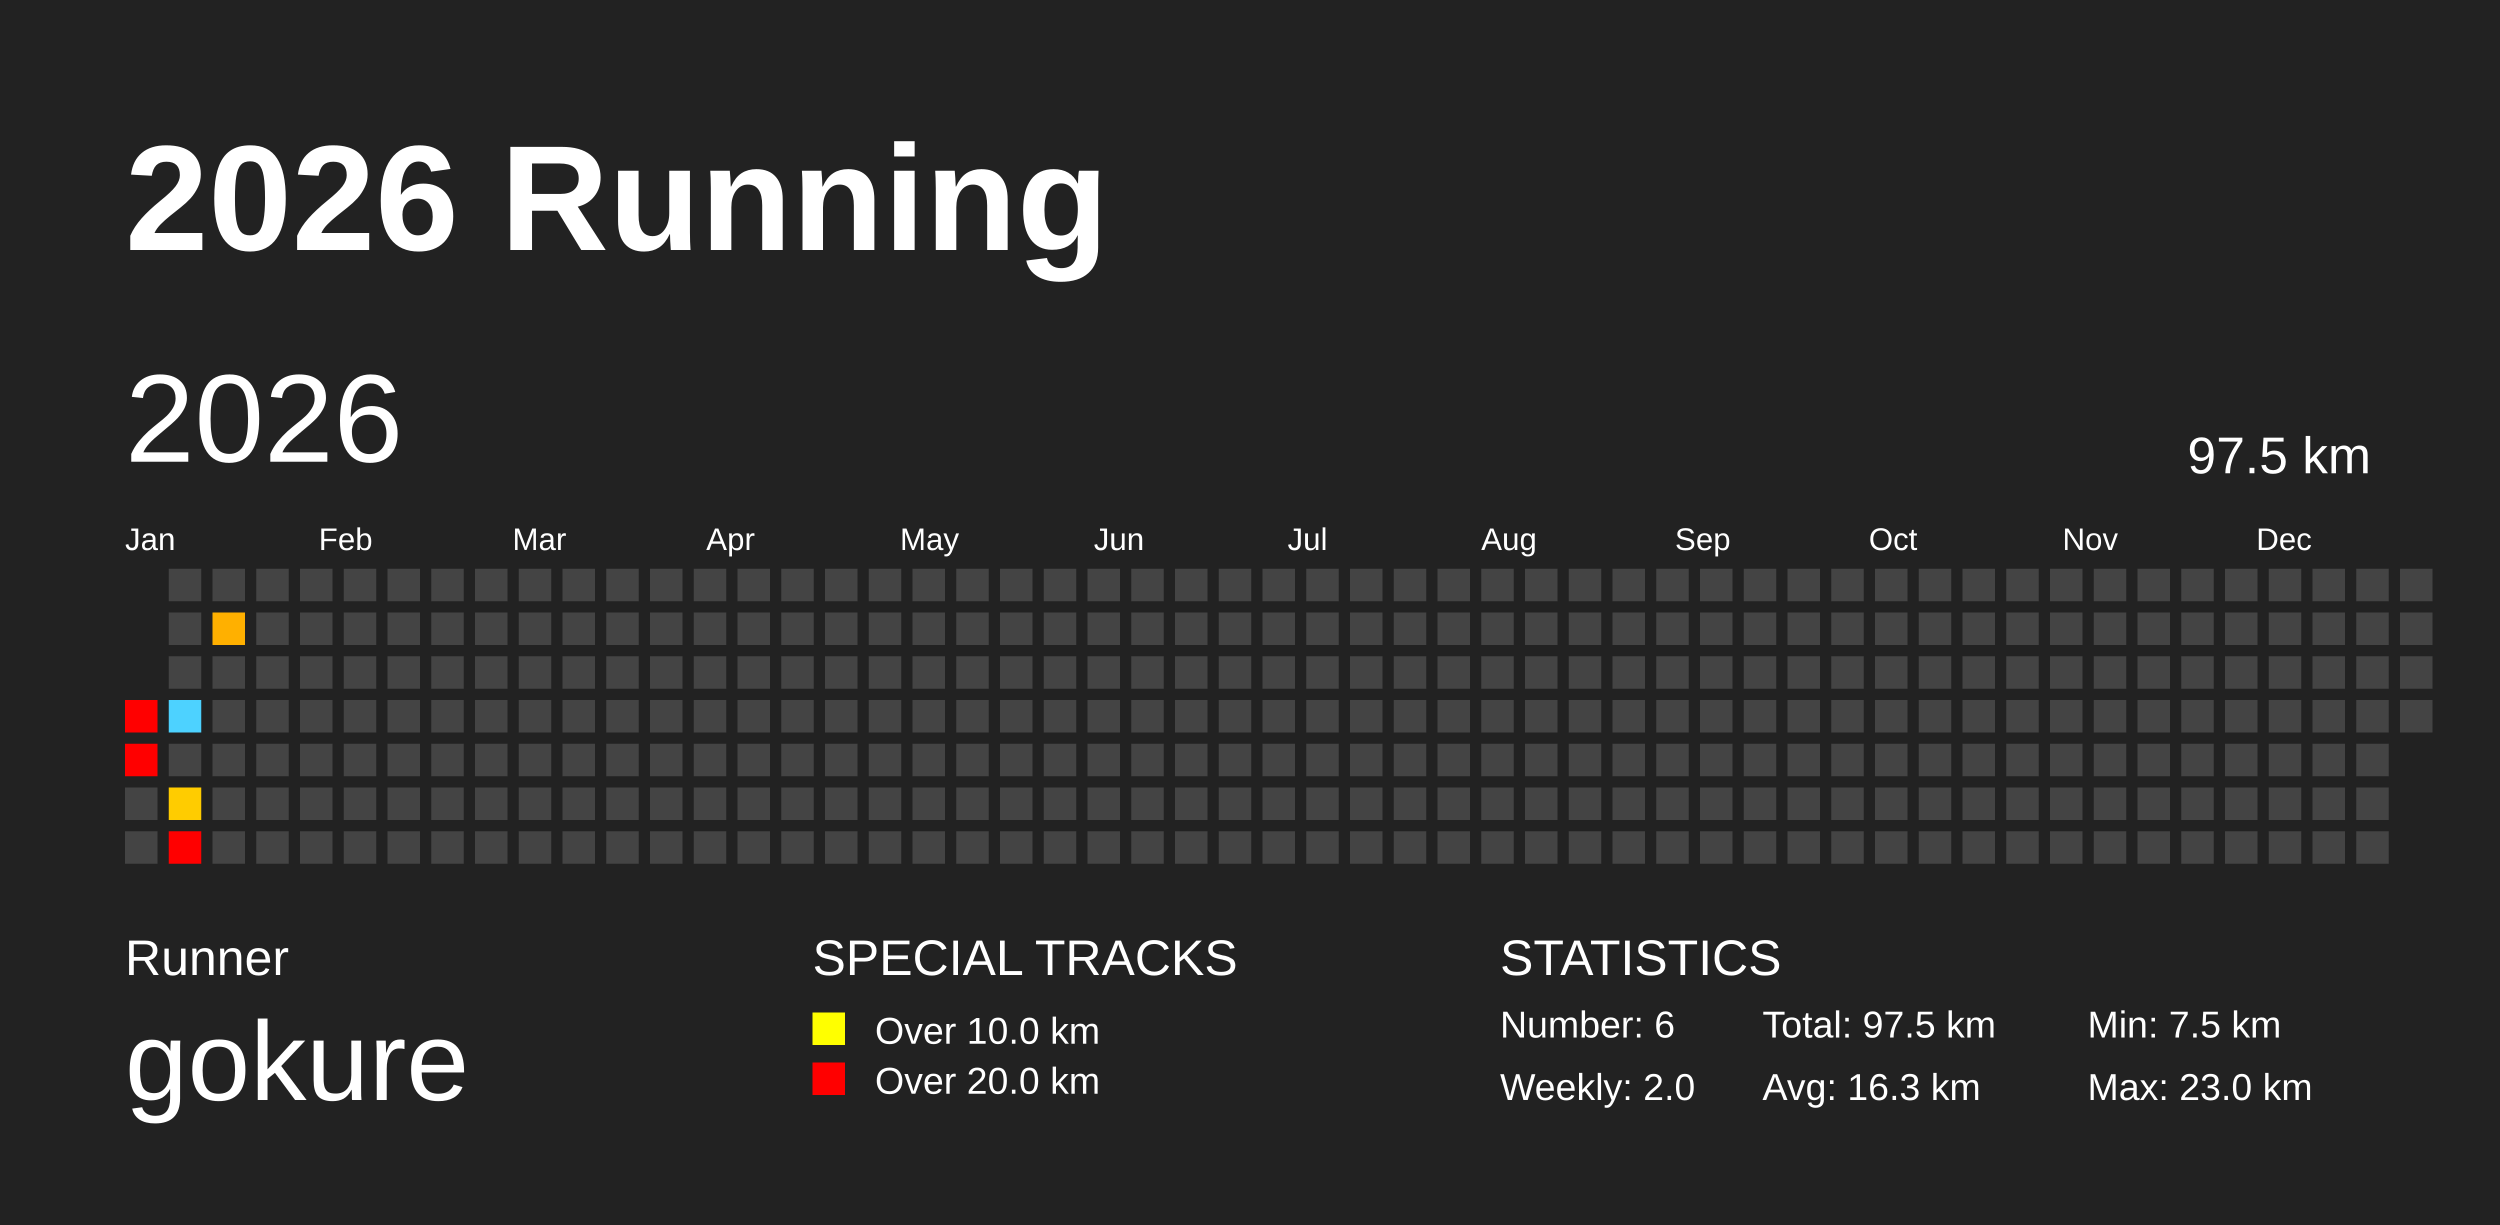
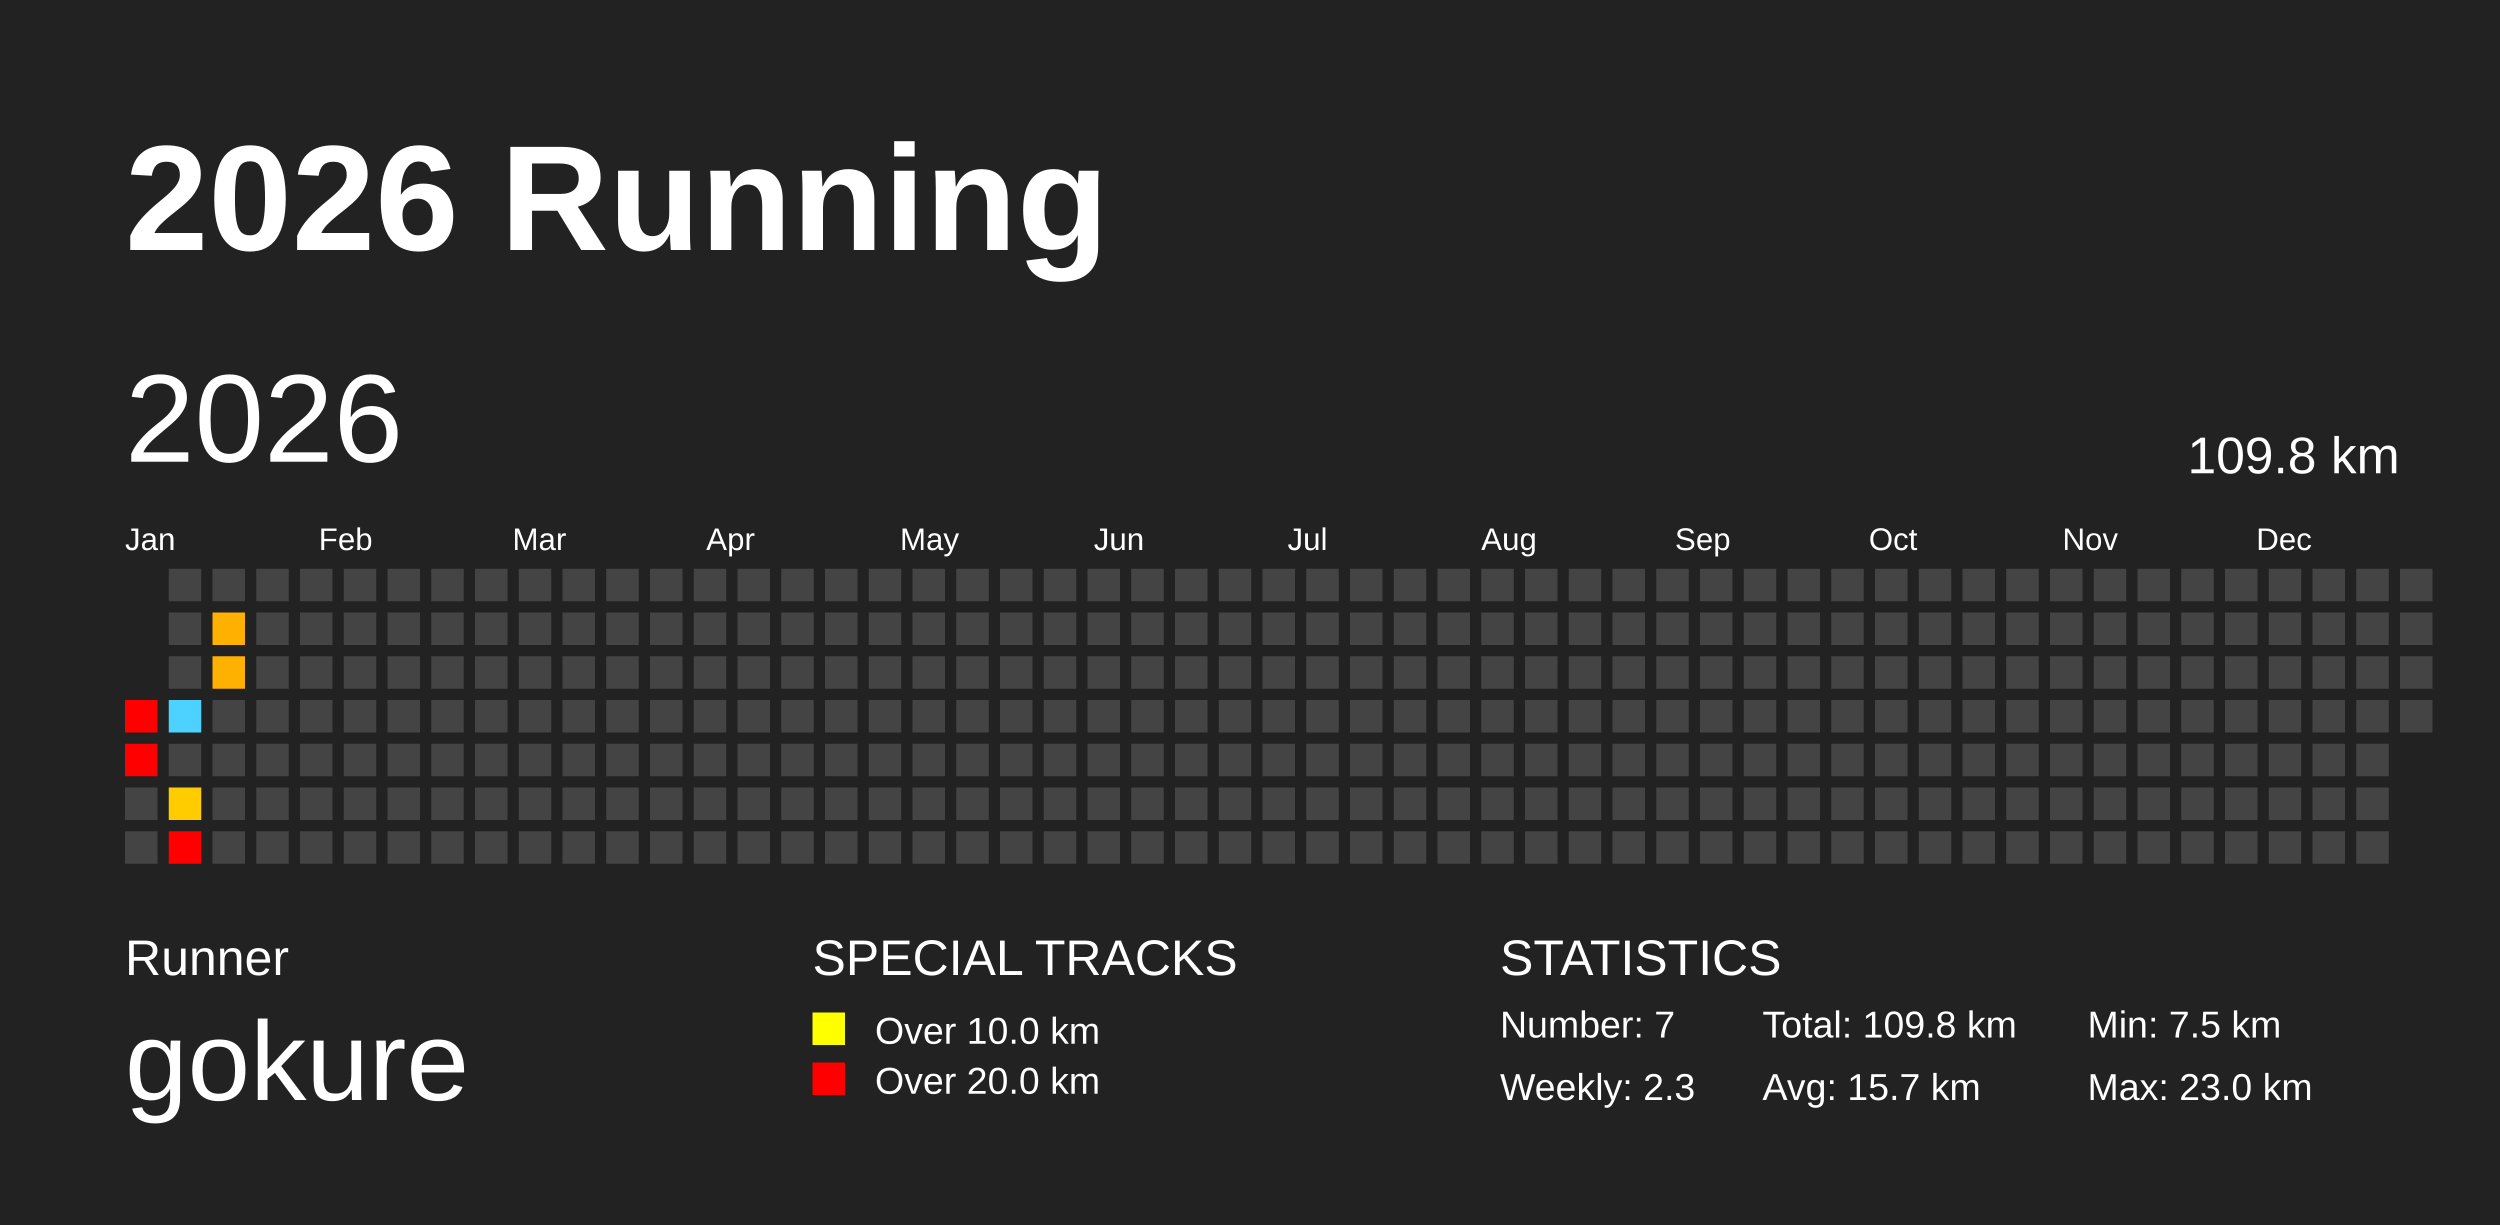
<svg xmlns="http://www.w3.org/2000/svg" baseProfile="full" height="98mm" version="1.1" viewBox="0,0,200,98" width="200mm">
  <defs />
  <rect fill="#222222" height="98" width="200" x="0" y="0" />
  <text fill="#FFFFFF" style="font-size:12px; font-family:Arial; font-weight:bold;" x="10" y="20">2026 Running</text>
  <text fill="#FFFFFF" style="font-size:4px; font-family:Arial" x="10" y="78">Runner</text>
  <text fill="#FFFFFF" style="font-size:9px; font-family:Arial" x="10" y="88">gokure</text>
  <text fill="#FFFFFF" style="font-size:4px; font-family:Arial" x="65" y="78">SPECIAL TRACKS</text>
  <rect fill="yellow" height="2.6" width="2.6" x="65" y="81" />
  <text fill="#FFFFFF" style="font-size:3px; font-family:Arial" x="70" y="83.5">Over 10.0 km</text>
  <rect fill="red" height="2.6" width="2.6" x="65" y="85" />
  <text fill="#FFFFFF" style="font-size:3px; font-family:Arial" x="70" y="87.5">Over 20.0 km</text>
  <text fill="#FFFFFF" style="font-size:4px; font-family:Arial" x="120" y="78">STATISTICS</text>
-   <text fill="#FFFFFF" style="font-size:3px; font-family:Arial" x="120" y="83">Number: 6</text>
-   <text fill="#FFFFFF" style="font-size:3px; font-family:Arial" x="120" y="88">Weekly: 2.0</text>
-   <text fill="#FFFFFF" style="font-size:3px; font-family:Arial" x="141" y="83">Total: 97.5 km</text>
-   <text fill="#FFFFFF" style="font-size:3px; font-family:Arial" x="141" y="88">Avg: 16.3 km</text>
+   <text fill="#FFFFFF" style="font-size:3px; font-family:Arial" x="120" y="83">Number: 7</text>
+   <text fill="#FFFFFF" style="font-size:3px; font-family:Arial" x="120" y="88">Weekly: 2.3</text>
+   <text fill="#FFFFFF" style="font-size:3px; font-family:Arial" x="141" y="83">Total: 109.8 km</text>
+   <text fill="#FFFFFF" style="font-size:3px; font-family:Arial" x="141" y="88">Avg: 15.7 km</text>
  <text fill="#FFFFFF" style="font-size:3px; font-family:Arial" x="167" y="83">Min: 7.5 km</text>
  <text fill="#FFFFFF" style="font-size:3px; font-family:Arial" x="167" y="88">Max: 23.0 km</text>
  <text dominant-baseline="hanging" fill="#FFFFFF" style="font-size:10.0px; font-family:Arial;" x="10" y="30">2026</text>
-   <text dominant-baseline="hanging" fill="#FFFFFF" style="font-size:4.125px; font-family:Arial;" x="175" y="35">97.5 km</text>
+   <text dominant-baseline="hanging" fill="#FFFFFF" style="font-size:4.125px; font-family:Arial;" x="175" y="35">109.8 km</text>
  <text fill="#FFFFFF" style="font-size:2.5px; font-family:Arial" x="10.0" y="44">Jan</text>
  <text fill="#FFFFFF" style="font-size:2.5px; font-family:Arial" x="25.5" y="44">Feb</text>
  <text fill="#FFFFFF" style="font-size:2.5px; font-family:Arial" x="41.0" y="44">Mar</text>
  <text fill="#FFFFFF" style="font-size:2.5px; font-family:Arial" x="56.5" y="44">Apr</text>
  <text fill="#FFFFFF" style="font-size:2.5px; font-family:Arial" x="72.0" y="44">May</text>
  <text fill="#FFFFFF" style="font-size:2.5px; font-family:Arial" x="87.5" y="44">Jun</text>
  <text fill="#FFFFFF" style="font-size:2.5px; font-family:Arial" x="103.0" y="44">Jul</text>
  <text fill="#FFFFFF" style="font-size:2.5px; font-family:Arial" x="118.5" y="44">Aug</text>
  <text fill="#FFFFFF" style="font-size:2.5px; font-family:Arial" x="134.0" y="44">Sep</text>
  <text fill="#FFFFFF" style="font-size:2.5px; font-family:Arial" x="149.5" y="44">Oct</text>
  <text fill="#FFFFFF" style="font-size:2.5px; font-family:Arial" x="165.0" y="44">Nov</text>
  <text fill="#FFFFFF" style="font-size:2.5px; font-family:Arial" x="180.5" y="44">Dec</text>
  <rect fill="red" height="2.6" width="2.6" x="10.0" y="56.0" />
  <rect fill="red" height="2.6" width="2.6" x="10.0" y="59.5" />
  <rect fill="#444444" height="2.6" width="2.6" x="10.0" y="63.0" />
  <rect fill="#444444" height="2.6" width="2.6" x="10.0" y="66.5" />
  <rect fill="#444444" height="2.6" width="2.6" x="13.5" y="45.5" />
  <rect fill="#444444" height="2.6" width="2.6" x="13.5" y="49.0" />
  <rect fill="#444444" height="2.6" width="2.6" x="13.5" y="52.5" />
  <rect fill="#4dd2ff" height="2.6" width="2.6" x="13.5" y="56.0" />
  <rect fill="#444444" height="2.6" width="2.6" x="13.5" y="59.5" />
  <rect fill="#ffcc00" height="2.6" width="2.6" x="13.5" y="63.0" />
  <rect fill="red" height="2.6" width="2.6" x="13.5" y="66.5" />
  <rect fill="#444444" height="2.6" width="2.6" x="17.0" y="45.5" />
  <rect fill="#ffb000" height="2.6" width="2.6" x="17.0" y="49.0" />
-   <rect fill="#444444" height="2.6" width="2.6" x="17.0" y="52.5" />
+   <rect fill="#ffb000" height="2.6" width="2.6" x="17.0" y="52.5" />
  <rect fill="#444444" height="2.6" width="2.6" x="17.0" y="56.0" />
  <rect fill="#444444" height="2.6" width="2.6" x="17.0" y="59.5" />
  <rect fill="#444444" height="2.6" width="2.6" x="17.0" y="63.0" />
  <rect fill="#444444" height="2.6" width="2.6" x="17.0" y="66.5" />
  <rect fill="#444444" height="2.6" width="2.6" x="20.5" y="45.5" />
  <rect fill="#444444" height="2.6" width="2.6" x="20.5" y="49.0" />
  <rect fill="#444444" height="2.6" width="2.6" x="20.5" y="52.5" />
  <rect fill="#444444" height="2.6" width="2.6" x="20.5" y="56.0" />
  <rect fill="#444444" height="2.6" width="2.6" x="20.5" y="59.5" />
  <rect fill="#444444" height="2.6" width="2.6" x="20.5" y="63.0" />
  <rect fill="#444444" height="2.6" width="2.6" x="20.5" y="66.5" />
  <rect fill="#444444" height="2.6" width="2.6" x="24.0" y="45.5" />
  <rect fill="#444444" height="2.6" width="2.6" x="24.0" y="49.0" />
  <rect fill="#444444" height="2.6" width="2.6" x="24.0" y="52.5" />
  <rect fill="#444444" height="2.6" width="2.6" x="24.0" y="56.0" />
  <rect fill="#444444" height="2.6" width="2.6" x="24.0" y="59.5" />
  <rect fill="#444444" height="2.6" width="2.6" x="24.0" y="63.0" />
  <rect fill="#444444" height="2.6" width="2.6" x="24.0" y="66.5" />
  <rect fill="#444444" height="2.6" width="2.6" x="27.5" y="45.5" />
  <rect fill="#444444" height="2.6" width="2.6" x="27.5" y="49.0" />
  <rect fill="#444444" height="2.6" width="2.6" x="27.5" y="52.5" />
  <rect fill="#444444" height="2.6" width="2.6" x="27.5" y="56.0" />
  <rect fill="#444444" height="2.6" width="2.6" x="27.5" y="59.5" />
  <rect fill="#444444" height="2.6" width="2.6" x="27.5" y="63.0" />
  <rect fill="#444444" height="2.6" width="2.6" x="27.5" y="66.5" />
  <rect fill="#444444" height="2.6" width="2.6" x="31.0" y="45.5" />
  <rect fill="#444444" height="2.6" width="2.6" x="31.0" y="49.0" />
  <rect fill="#444444" height="2.6" width="2.6" x="31.0" y="52.5" />
  <rect fill="#444444" height="2.6" width="2.6" x="31.0" y="56.0" />
  <rect fill="#444444" height="2.6" width="2.6" x="31.0" y="59.5" />
  <rect fill="#444444" height="2.6" width="2.6" x="31.0" y="63.0" />
  <rect fill="#444444" height="2.6" width="2.6" x="31.0" y="66.5" />
  <rect fill="#444444" height="2.6" width="2.6" x="34.5" y="45.5" />
  <rect fill="#444444" height="2.6" width="2.6" x="34.5" y="49.0" />
  <rect fill="#444444" height="2.6" width="2.6" x="34.5" y="52.5" />
  <rect fill="#444444" height="2.6" width="2.6" x="34.5" y="56.0" />
  <rect fill="#444444" height="2.6" width="2.6" x="34.5" y="59.5" />
  <rect fill="#444444" height="2.6" width="2.6" x="34.5" y="63.0" />
  <rect fill="#444444" height="2.6" width="2.6" x="34.5" y="66.5" />
  <rect fill="#444444" height="2.6" width="2.6" x="38.0" y="45.5" />
  <rect fill="#444444" height="2.6" width="2.6" x="38.0" y="49.0" />
  <rect fill="#444444" height="2.6" width="2.6" x="38.0" y="52.5" />
  <rect fill="#444444" height="2.6" width="2.6" x="38.0" y="56.0" />
  <rect fill="#444444" height="2.6" width="2.6" x="38.0" y="59.5" />
  <rect fill="#444444" height="2.6" width="2.6" x="38.0" y="63.0" />
  <rect fill="#444444" height="2.6" width="2.6" x="38.0" y="66.5" />
  <rect fill="#444444" height="2.6" width="2.6" x="41.5" y="45.5" />
  <rect fill="#444444" height="2.6" width="2.6" x="41.5" y="49.0" />
  <rect fill="#444444" height="2.6" width="2.6" x="41.5" y="52.5" />
  <rect fill="#444444" height="2.6" width="2.6" x="41.5" y="56.0" />
  <rect fill="#444444" height="2.6" width="2.6" x="41.5" y="59.5" />
  <rect fill="#444444" height="2.6" width="2.6" x="41.5" y="63.0" />
  <rect fill="#444444" height="2.6" width="2.6" x="41.5" y="66.5" />
  <rect fill="#444444" height="2.6" width="2.6" x="45.0" y="45.5" />
  <rect fill="#444444" height="2.6" width="2.6" x="45.0" y="49.0" />
  <rect fill="#444444" height="2.6" width="2.6" x="45.0" y="52.5" />
  <rect fill="#444444" height="2.6" width="2.6" x="45.0" y="56.0" />
  <rect fill="#444444" height="2.6" width="2.6" x="45.0" y="59.5" />
  <rect fill="#444444" height="2.6" width="2.6" x="45.0" y="63.0" />
  <rect fill="#444444" height="2.6" width="2.6" x="45.0" y="66.5" />
  <rect fill="#444444" height="2.6" width="2.6" x="48.5" y="45.5" />
  <rect fill="#444444" height="2.6" width="2.6" x="48.5" y="49.0" />
  <rect fill="#444444" height="2.6" width="2.6" x="48.5" y="52.5" />
  <rect fill="#444444" height="2.6" width="2.6" x="48.5" y="56.0" />
  <rect fill="#444444" height="2.6" width="2.6" x="48.5" y="59.5" />
  <rect fill="#444444" height="2.6" width="2.6" x="48.5" y="63.0" />
  <rect fill="#444444" height="2.6" width="2.6" x="48.5" y="66.5" />
  <rect fill="#444444" height="2.6" width="2.6" x="52.0" y="45.5" />
  <rect fill="#444444" height="2.6" width="2.6" x="52.0" y="49.0" />
  <rect fill="#444444" height="2.6" width="2.6" x="52.0" y="52.5" />
  <rect fill="#444444" height="2.6" width="2.6" x="52.0" y="56.0" />
  <rect fill="#444444" height="2.6" width="2.6" x="52.0" y="59.5" />
  <rect fill="#444444" height="2.6" width="2.6" x="52.0" y="63.0" />
  <rect fill="#444444" height="2.6" width="2.6" x="52.0" y="66.5" />
  <rect fill="#444444" height="2.6" width="2.6" x="55.5" y="45.5" />
  <rect fill="#444444" height="2.6" width="2.6" x="55.5" y="49.0" />
  <rect fill="#444444" height="2.6" width="2.6" x="55.5" y="52.5" />
  <rect fill="#444444" height="2.6" width="2.6" x="55.5" y="56.0" />
  <rect fill="#444444" height="2.6" width="2.6" x="55.5" y="59.5" />
  <rect fill="#444444" height="2.6" width="2.6" x="55.5" y="63.0" />
  <rect fill="#444444" height="2.6" width="2.6" x="55.5" y="66.5" />
  <rect fill="#444444" height="2.6" width="2.6" x="59.0" y="45.5" />
  <rect fill="#444444" height="2.6" width="2.6" x="59.0" y="49.0" />
  <rect fill="#444444" height="2.6" width="2.6" x="59.0" y="52.5" />
  <rect fill="#444444" height="2.6" width="2.6" x="59.0" y="56.0" />
  <rect fill="#444444" height="2.6" width="2.6" x="59.0" y="59.5" />
  <rect fill="#444444" height="2.6" width="2.6" x="59.0" y="63.0" />
  <rect fill="#444444" height="2.6" width="2.6" x="59.0" y="66.5" />
  <rect fill="#444444" height="2.6" width="2.6" x="62.5" y="45.5" />
  <rect fill="#444444" height="2.6" width="2.6" x="62.5" y="49.0" />
  <rect fill="#444444" height="2.6" width="2.6" x="62.5" y="52.5" />
  <rect fill="#444444" height="2.6" width="2.6" x="62.5" y="56.0" />
  <rect fill="#444444" height="2.6" width="2.6" x="62.5" y="59.5" />
  <rect fill="#444444" height="2.6" width="2.6" x="62.5" y="63.0" />
  <rect fill="#444444" height="2.6" width="2.6" x="62.5" y="66.5" />
  <rect fill="#444444" height="2.6" width="2.6" x="66.0" y="45.5" />
  <rect fill="#444444" height="2.6" width="2.6" x="66.0" y="49.0" />
  <rect fill="#444444" height="2.6" width="2.6" x="66.0" y="52.5" />
  <rect fill="#444444" height="2.6" width="2.6" x="66.0" y="56.0" />
  <rect fill="#444444" height="2.6" width="2.6" x="66.0" y="59.5" />
  <rect fill="#444444" height="2.6" width="2.6" x="66.0" y="63.0" />
  <rect fill="#444444" height="2.6" width="2.6" x="66.0" y="66.5" />
  <rect fill="#444444" height="2.6" width="2.6" x="69.5" y="45.5" />
  <rect fill="#444444" height="2.6" width="2.6" x="69.5" y="49.0" />
  <rect fill="#444444" height="2.6" width="2.6" x="69.5" y="52.5" />
  <rect fill="#444444" height="2.6" width="2.6" x="69.5" y="56.0" />
  <rect fill="#444444" height="2.6" width="2.6" x="69.5" y="59.5" />
  <rect fill="#444444" height="2.6" width="2.6" x="69.5" y="63.0" />
  <rect fill="#444444" height="2.6" width="2.6" x="69.5" y="66.5" />
  <rect fill="#444444" height="2.6" width="2.6" x="73.0" y="45.5" />
  <rect fill="#444444" height="2.6" width="2.6" x="73.0" y="49.0" />
  <rect fill="#444444" height="2.6" width="2.6" x="73.0" y="52.5" />
  <rect fill="#444444" height="2.6" width="2.6" x="73.0" y="56.0" />
  <rect fill="#444444" height="2.6" width="2.6" x="73.0" y="59.5" />
  <rect fill="#444444" height="2.6" width="2.6" x="73.0" y="63.0" />
  <rect fill="#444444" height="2.6" width="2.6" x="73.0" y="66.5" />
  <rect fill="#444444" height="2.6" width="2.6" x="76.5" y="45.5" />
  <rect fill="#444444" height="2.6" width="2.6" x="76.5" y="49.0" />
  <rect fill="#444444" height="2.6" width="2.6" x="76.5" y="52.5" />
  <rect fill="#444444" height="2.6" width="2.6" x="76.5" y="56.0" />
  <rect fill="#444444" height="2.6" width="2.6" x="76.5" y="59.5" />
  <rect fill="#444444" height="2.6" width="2.6" x="76.5" y="63.0" />
  <rect fill="#444444" height="2.6" width="2.6" x="76.5" y="66.5" />
  <rect fill="#444444" height="2.6" width="2.6" x="80.0" y="45.5" />
  <rect fill="#444444" height="2.6" width="2.6" x="80.0" y="49.0" />
  <rect fill="#444444" height="2.6" width="2.6" x="80.0" y="52.5" />
  <rect fill="#444444" height="2.6" width="2.6" x="80.0" y="56.0" />
  <rect fill="#444444" height="2.6" width="2.6" x="80.0" y="59.5" />
  <rect fill="#444444" height="2.6" width="2.6" x="80.0" y="63.0" />
  <rect fill="#444444" height="2.6" width="2.6" x="80.0" y="66.5" />
  <rect fill="#444444" height="2.6" width="2.6" x="83.5" y="45.5" />
  <rect fill="#444444" height="2.6" width="2.6" x="83.5" y="49.0" />
  <rect fill="#444444" height="2.6" width="2.6" x="83.5" y="52.5" />
  <rect fill="#444444" height="2.6" width="2.6" x="83.5" y="56.0" />
  <rect fill="#444444" height="2.6" width="2.6" x="83.5" y="59.5" />
  <rect fill="#444444" height="2.6" width="2.6" x="83.5" y="63.0" />
  <rect fill="#444444" height="2.6" width="2.6" x="83.5" y="66.5" />
  <rect fill="#444444" height="2.6" width="2.6" x="87.0" y="45.5" />
  <rect fill="#444444" height="2.6" width="2.6" x="87.0" y="49.0" />
  <rect fill="#444444" height="2.6" width="2.6" x="87.0" y="52.5" />
  <rect fill="#444444" height="2.6" width="2.6" x="87.0" y="56.0" />
  <rect fill="#444444" height="2.6" width="2.6" x="87.0" y="59.5" />
  <rect fill="#444444" height="2.6" width="2.6" x="87.0" y="63.0" />
  <rect fill="#444444" height="2.6" width="2.6" x="87.0" y="66.5" />
  <rect fill="#444444" height="2.6" width="2.6" x="90.5" y="45.5" />
  <rect fill="#444444" height="2.6" width="2.6" x="90.5" y="49.0" />
  <rect fill="#444444" height="2.6" width="2.6" x="90.5" y="52.5" />
  <rect fill="#444444" height="2.6" width="2.6" x="90.5" y="56.0" />
  <rect fill="#444444" height="2.6" width="2.6" x="90.5" y="59.5" />
  <rect fill="#444444" height="2.6" width="2.6" x="90.5" y="63.0" />
  <rect fill="#444444" height="2.6" width="2.6" x="90.5" y="66.5" />
  <rect fill="#444444" height="2.6" width="2.6" x="94.0" y="45.5" />
  <rect fill="#444444" height="2.6" width="2.6" x="94.0" y="49.0" />
  <rect fill="#444444" height="2.6" width="2.6" x="94.0" y="52.5" />
  <rect fill="#444444" height="2.6" width="2.6" x="94.0" y="56.0" />
  <rect fill="#444444" height="2.6" width="2.6" x="94.0" y="59.5" />
  <rect fill="#444444" height="2.6" width="2.6" x="94.0" y="63.0" />
  <rect fill="#444444" height="2.6" width="2.6" x="94.0" y="66.5" />
  <rect fill="#444444" height="2.6" width="2.6" x="97.5" y="45.5" />
  <rect fill="#444444" height="2.6" width="2.6" x="97.5" y="49.0" />
  <rect fill="#444444" height="2.6" width="2.6" x="97.5" y="52.5" />
  <rect fill="#444444" height="2.6" width="2.6" x="97.5" y="56.0" />
  <rect fill="#444444" height="2.6" width="2.6" x="97.5" y="59.5" />
  <rect fill="#444444" height="2.6" width="2.6" x="97.5" y="63.0" />
  <rect fill="#444444" height="2.6" width="2.6" x="97.5" y="66.5" />
  <rect fill="#444444" height="2.6" width="2.6" x="101.0" y="45.5" />
  <rect fill="#444444" height="2.6" width="2.6" x="101.0" y="49.0" />
  <rect fill="#444444" height="2.6" width="2.6" x="101.0" y="52.5" />
  <rect fill="#444444" height="2.6" width="2.6" x="101.0" y="56.0" />
  <rect fill="#444444" height="2.6" width="2.6" x="101.0" y="59.5" />
  <rect fill="#444444" height="2.6" width="2.6" x="101.0" y="63.0" />
  <rect fill="#444444" height="2.6" width="2.6" x="101.0" y="66.5" />
  <rect fill="#444444" height="2.6" width="2.6" x="104.5" y="45.5" />
  <rect fill="#444444" height="2.6" width="2.6" x="104.5" y="49.0" />
  <rect fill="#444444" height="2.6" width="2.6" x="104.5" y="52.5" />
  <rect fill="#444444" height="2.6" width="2.6" x="104.5" y="56.0" />
  <rect fill="#444444" height="2.6" width="2.6" x="104.5" y="59.5" />
  <rect fill="#444444" height="2.6" width="2.6" x="104.5" y="63.0" />
  <rect fill="#444444" height="2.6" width="2.6" x="104.5" y="66.5" />
  <rect fill="#444444" height="2.6" width="2.6" x="108.0" y="45.5" />
  <rect fill="#444444" height="2.6" width="2.6" x="108.0" y="49.0" />
  <rect fill="#444444" height="2.6" width="2.6" x="108.0" y="52.5" />
  <rect fill="#444444" height="2.6" width="2.6" x="108.0" y="56.0" />
  <rect fill="#444444" height="2.6" width="2.6" x="108.0" y="59.5" />
  <rect fill="#444444" height="2.6" width="2.6" x="108.0" y="63.0" />
  <rect fill="#444444" height="2.6" width="2.6" x="108.0" y="66.5" />
  <rect fill="#444444" height="2.6" width="2.6" x="111.5" y="45.5" />
  <rect fill="#444444" height="2.6" width="2.6" x="111.5" y="49.0" />
  <rect fill="#444444" height="2.6" width="2.6" x="111.5" y="52.5" />
  <rect fill="#444444" height="2.6" width="2.6" x="111.5" y="56.0" />
  <rect fill="#444444" height="2.6" width="2.6" x="111.5" y="59.5" />
  <rect fill="#444444" height="2.6" width="2.6" x="111.5" y="63.0" />
  <rect fill="#444444" height="2.6" width="2.6" x="111.5" y="66.5" />
  <rect fill="#444444" height="2.6" width="2.6" x="115.0" y="45.5" />
  <rect fill="#444444" height="2.6" width="2.6" x="115.0" y="49.0" />
  <rect fill="#444444" height="2.6" width="2.6" x="115.0" y="52.5" />
  <rect fill="#444444" height="2.6" width="2.6" x="115.0" y="56.0" />
  <rect fill="#444444" height="2.6" width="2.6" x="115.0" y="59.5" />
  <rect fill="#444444" height="2.6" width="2.6" x="115.0" y="63.0" />
  <rect fill="#444444" height="2.6" width="2.6" x="115.0" y="66.5" />
  <rect fill="#444444" height="2.6" width="2.6" x="118.5" y="45.5" />
  <rect fill="#444444" height="2.6" width="2.6" x="118.5" y="49.0" />
  <rect fill="#444444" height="2.6" width="2.6" x="118.5" y="52.5" />
  <rect fill="#444444" height="2.6" width="2.6" x="118.5" y="56.0" />
  <rect fill="#444444" height="2.6" width="2.6" x="118.5" y="59.5" />
  <rect fill="#444444" height="2.6" width="2.6" x="118.5" y="63.0" />
  <rect fill="#444444" height="2.6" width="2.6" x="118.5" y="66.5" />
  <rect fill="#444444" height="2.6" width="2.6" x="122.0" y="45.5" />
  <rect fill="#444444" height="2.6" width="2.6" x="122.0" y="49.0" />
  <rect fill="#444444" height="2.6" width="2.6" x="122.0" y="52.5" />
  <rect fill="#444444" height="2.6" width="2.6" x="122.0" y="56.0" />
  <rect fill="#444444" height="2.6" width="2.6" x="122.0" y="59.5" />
  <rect fill="#444444" height="2.6" width="2.6" x="122.0" y="63.0" />
  <rect fill="#444444" height="2.6" width="2.6" x="122.0" y="66.5" />
  <rect fill="#444444" height="2.6" width="2.6" x="125.5" y="45.5" />
  <rect fill="#444444" height="2.6" width="2.6" x="125.5" y="49.0" />
  <rect fill="#444444" height="2.6" width="2.6" x="125.5" y="52.5" />
  <rect fill="#444444" height="2.6" width="2.6" x="125.5" y="56.0" />
  <rect fill="#444444" height="2.6" width="2.6" x="125.5" y="59.5" />
  <rect fill="#444444" height="2.6" width="2.6" x="125.5" y="63.0" />
  <rect fill="#444444" height="2.6" width="2.6" x="125.5" y="66.5" />
  <rect fill="#444444" height="2.6" width="2.6" x="129.0" y="45.5" />
  <rect fill="#444444" height="2.6" width="2.6" x="129.0" y="49.0" />
  <rect fill="#444444" height="2.6" width="2.6" x="129.0" y="52.5" />
  <rect fill="#444444" height="2.6" width="2.6" x="129.0" y="56.0" />
  <rect fill="#444444" height="2.6" width="2.6" x="129.0" y="59.5" />
  <rect fill="#444444" height="2.6" width="2.6" x="129.0" y="63.0" />
  <rect fill="#444444" height="2.6" width="2.6" x="129.0" y="66.5" />
  <rect fill="#444444" height="2.6" width="2.6" x="132.5" y="45.5" />
  <rect fill="#444444" height="2.6" width="2.6" x="132.5" y="49.0" />
  <rect fill="#444444" height="2.6" width="2.6" x="132.5" y="52.5" />
  <rect fill="#444444" height="2.6" width="2.6" x="132.5" y="56.0" />
  <rect fill="#444444" height="2.6" width="2.6" x="132.5" y="59.5" />
  <rect fill="#444444" height="2.6" width="2.6" x="132.5" y="63.0" />
  <rect fill="#444444" height="2.6" width="2.6" x="132.5" y="66.5" />
  <rect fill="#444444" height="2.6" width="2.6" x="136.0" y="45.5" />
  <rect fill="#444444" height="2.6" width="2.6" x="136.0" y="49.0" />
  <rect fill="#444444" height="2.6" width="2.6" x="136.0" y="52.5" />
  <rect fill="#444444" height="2.6" width="2.6" x="136.0" y="56.0" />
  <rect fill="#444444" height="2.6" width="2.6" x="136.0" y="59.5" />
  <rect fill="#444444" height="2.6" width="2.6" x="136.0" y="63.0" />
  <rect fill="#444444" height="2.6" width="2.6" x="136.0" y="66.5" />
  <rect fill="#444444" height="2.6" width="2.6" x="139.5" y="45.5" />
  <rect fill="#444444" height="2.6" width="2.6" x="139.5" y="49.0" />
  <rect fill="#444444" height="2.6" width="2.6" x="139.5" y="52.5" />
  <rect fill="#444444" height="2.6" width="2.6" x="139.5" y="56.0" />
  <rect fill="#444444" height="2.6" width="2.6" x="139.5" y="59.5" />
  <rect fill="#444444" height="2.6" width="2.6" x="139.5" y="63.0" />
  <rect fill="#444444" height="2.6" width="2.6" x="139.5" y="66.5" />
  <rect fill="#444444" height="2.6" width="2.6" x="143.0" y="45.5" />
  <rect fill="#444444" height="2.6" width="2.6" x="143.0" y="49.0" />
  <rect fill="#444444" height="2.6" width="2.6" x="143.0" y="52.5" />
  <rect fill="#444444" height="2.6" width="2.6" x="143.0" y="56.0" />
  <rect fill="#444444" height="2.6" width="2.6" x="143.0" y="59.5" />
  <rect fill="#444444" height="2.6" width="2.6" x="143.0" y="63.0" />
  <rect fill="#444444" height="2.6" width="2.6" x="143.0" y="66.5" />
  <rect fill="#444444" height="2.6" width="2.6" x="146.5" y="45.5" />
  <rect fill="#444444" height="2.6" width="2.6" x="146.5" y="49.0" />
  <rect fill="#444444" height="2.6" width="2.6" x="146.5" y="52.5" />
  <rect fill="#444444" height="2.6" width="2.6" x="146.5" y="56.0" />
  <rect fill="#444444" height="2.6" width="2.6" x="146.5" y="59.5" />
  <rect fill="#444444" height="2.6" width="2.6" x="146.5" y="63.0" />
  <rect fill="#444444" height="2.6" width="2.6" x="146.5" y="66.5" />
  <rect fill="#444444" height="2.6" width="2.6" x="150.0" y="45.5" />
  <rect fill="#444444" height="2.6" width="2.6" x="150.0" y="49.0" />
  <rect fill="#444444" height="2.6" width="2.6" x="150.0" y="52.5" />
  <rect fill="#444444" height="2.6" width="2.6" x="150.0" y="56.0" />
  <rect fill="#444444" height="2.6" width="2.6" x="150.0" y="59.5" />
  <rect fill="#444444" height="2.6" width="2.6" x="150.0" y="63.0" />
  <rect fill="#444444" height="2.6" width="2.6" x="150.0" y="66.5" />
  <rect fill="#444444" height="2.6" width="2.6" x="153.5" y="45.5" />
  <rect fill="#444444" height="2.6" width="2.6" x="153.5" y="49.0" />
  <rect fill="#444444" height="2.6" width="2.6" x="153.5" y="52.5" />
  <rect fill="#444444" height="2.6" width="2.6" x="153.5" y="56.0" />
  <rect fill="#444444" height="2.6" width="2.6" x="153.5" y="59.5" />
  <rect fill="#444444" height="2.6" width="2.6" x="153.5" y="63.0" />
  <rect fill="#444444" height="2.6" width="2.6" x="153.5" y="66.5" />
  <rect fill="#444444" height="2.6" width="2.6" x="157.0" y="45.5" />
  <rect fill="#444444" height="2.6" width="2.6" x="157.0" y="49.0" />
  <rect fill="#444444" height="2.6" width="2.6" x="157.0" y="52.5" />
  <rect fill="#444444" height="2.6" width="2.6" x="157.0" y="56.0" />
  <rect fill="#444444" height="2.6" width="2.6" x="157.0" y="59.5" />
  <rect fill="#444444" height="2.6" width="2.6" x="157.0" y="63.0" />
  <rect fill="#444444" height="2.6" width="2.6" x="157.0" y="66.5" />
  <rect fill="#444444" height="2.6" width="2.6" x="160.5" y="45.5" />
  <rect fill="#444444" height="2.6" width="2.6" x="160.5" y="49.0" />
  <rect fill="#444444" height="2.6" width="2.6" x="160.5" y="52.5" />
  <rect fill="#444444" height="2.6" width="2.6" x="160.5" y="56.0" />
  <rect fill="#444444" height="2.6" width="2.6" x="160.5" y="59.5" />
  <rect fill="#444444" height="2.6" width="2.6" x="160.5" y="63.0" />
  <rect fill="#444444" height="2.6" width="2.6" x="160.5" y="66.5" />
  <rect fill="#444444" height="2.6" width="2.6" x="164.0" y="45.5" />
  <rect fill="#444444" height="2.6" width="2.6" x="164.0" y="49.0" />
  <rect fill="#444444" height="2.6" width="2.6" x="164.0" y="52.5" />
  <rect fill="#444444" height="2.6" width="2.6" x="164.0" y="56.0" />
  <rect fill="#444444" height="2.6" width="2.6" x="164.0" y="59.5" />
  <rect fill="#444444" height="2.6" width="2.6" x="164.0" y="63.0" />
  <rect fill="#444444" height="2.6" width="2.6" x="164.0" y="66.5" />
  <rect fill="#444444" height="2.6" width="2.6" x="167.5" y="45.5" />
  <rect fill="#444444" height="2.6" width="2.6" x="167.5" y="49.0" />
  <rect fill="#444444" height="2.6" width="2.6" x="167.5" y="52.5" />
  <rect fill="#444444" height="2.6" width="2.6" x="167.5" y="56.0" />
  <rect fill="#444444" height="2.6" width="2.6" x="167.5" y="59.5" />
  <rect fill="#444444" height="2.6" width="2.6" x="167.5" y="63.0" />
  <rect fill="#444444" height="2.6" width="2.6" x="167.5" y="66.5" />
  <rect fill="#444444" height="2.6" width="2.6" x="171.0" y="45.5" />
  <rect fill="#444444" height="2.6" width="2.6" x="171.0" y="49.0" />
  <rect fill="#444444" height="2.6" width="2.6" x="171.0" y="52.5" />
  <rect fill="#444444" height="2.6" width="2.6" x="171.0" y="56.0" />
  <rect fill="#444444" height="2.6" width="2.6" x="171.0" y="59.5" />
  <rect fill="#444444" height="2.6" width="2.6" x="171.0" y="63.0" />
  <rect fill="#444444" height="2.6" width="2.6" x="171.0" y="66.5" />
  <rect fill="#444444" height="2.6" width="2.6" x="174.5" y="45.5" />
  <rect fill="#444444" height="2.6" width="2.6" x="174.5" y="49.0" />
  <rect fill="#444444" height="2.6" width="2.6" x="174.5" y="52.5" />
  <rect fill="#444444" height="2.6" width="2.6" x="174.5" y="56.0" />
  <rect fill="#444444" height="2.6" width="2.6" x="174.5" y="59.5" />
  <rect fill="#444444" height="2.6" width="2.6" x="174.5" y="63.0" />
  <rect fill="#444444" height="2.6" width="2.6" x="174.5" y="66.5" />
  <rect fill="#444444" height="2.6" width="2.6" x="178.0" y="45.5" />
  <rect fill="#444444" height="2.6" width="2.6" x="178.0" y="49.0" />
  <rect fill="#444444" height="2.6" width="2.6" x="178.0" y="52.5" />
  <rect fill="#444444" height="2.6" width="2.6" x="178.0" y="56.0" />
  <rect fill="#444444" height="2.6" width="2.6" x="178.0" y="59.5" />
  <rect fill="#444444" height="2.6" width="2.6" x="178.0" y="63.0" />
  <rect fill="#444444" height="2.6" width="2.6" x="178.0" y="66.5" />
  <rect fill="#444444" height="2.6" width="2.6" x="181.5" y="45.5" />
  <rect fill="#444444" height="2.6" width="2.6" x="181.5" y="49.0" />
  <rect fill="#444444" height="2.6" width="2.6" x="181.5" y="52.5" />
  <rect fill="#444444" height="2.6" width="2.6" x="181.5" y="56.0" />
  <rect fill="#444444" height="2.6" width="2.6" x="181.5" y="59.5" />
  <rect fill="#444444" height="2.6" width="2.6" x="181.5" y="63.0" />
  <rect fill="#444444" height="2.6" width="2.6" x="181.5" y="66.5" />
  <rect fill="#444444" height="2.6" width="2.6" x="185.0" y="45.5" />
  <rect fill="#444444" height="2.6" width="2.6" x="185.0" y="49.0" />
  <rect fill="#444444" height="2.6" width="2.6" x="185.0" y="52.5" />
  <rect fill="#444444" height="2.6" width="2.6" x="185.0" y="56.0" />
  <rect fill="#444444" height="2.6" width="2.6" x="185.0" y="59.5" />
  <rect fill="#444444" height="2.6" width="2.6" x="185.0" y="63.0" />
  <rect fill="#444444" height="2.6" width="2.6" x="185.0" y="66.5" />
  <rect fill="#444444" height="2.6" width="2.6" x="188.5" y="45.5" />
  <rect fill="#444444" height="2.6" width="2.6" x="188.5" y="49.0" />
  <rect fill="#444444" height="2.6" width="2.6" x="188.5" y="52.5" />
  <rect fill="#444444" height="2.6" width="2.6" x="188.5" y="56.0" />
  <rect fill="#444444" height="2.6" width="2.6" x="188.5" y="59.5" />
  <rect fill="#444444" height="2.6" width="2.6" x="188.5" y="63.0" />
  <rect fill="#444444" height="2.6" width="2.6" x="188.5" y="66.5" />
  <rect fill="#444444" height="2.6" width="2.6" x="192.0" y="45.5" />
  <rect fill="#444444" height="2.6" width="2.6" x="192.0" y="49.0" />
  <rect fill="#444444" height="2.6" width="2.6" x="192.0" y="52.5" />
  <rect fill="#444444" height="2.6" width="2.6" x="192.0" y="56.0" />
</svg>
